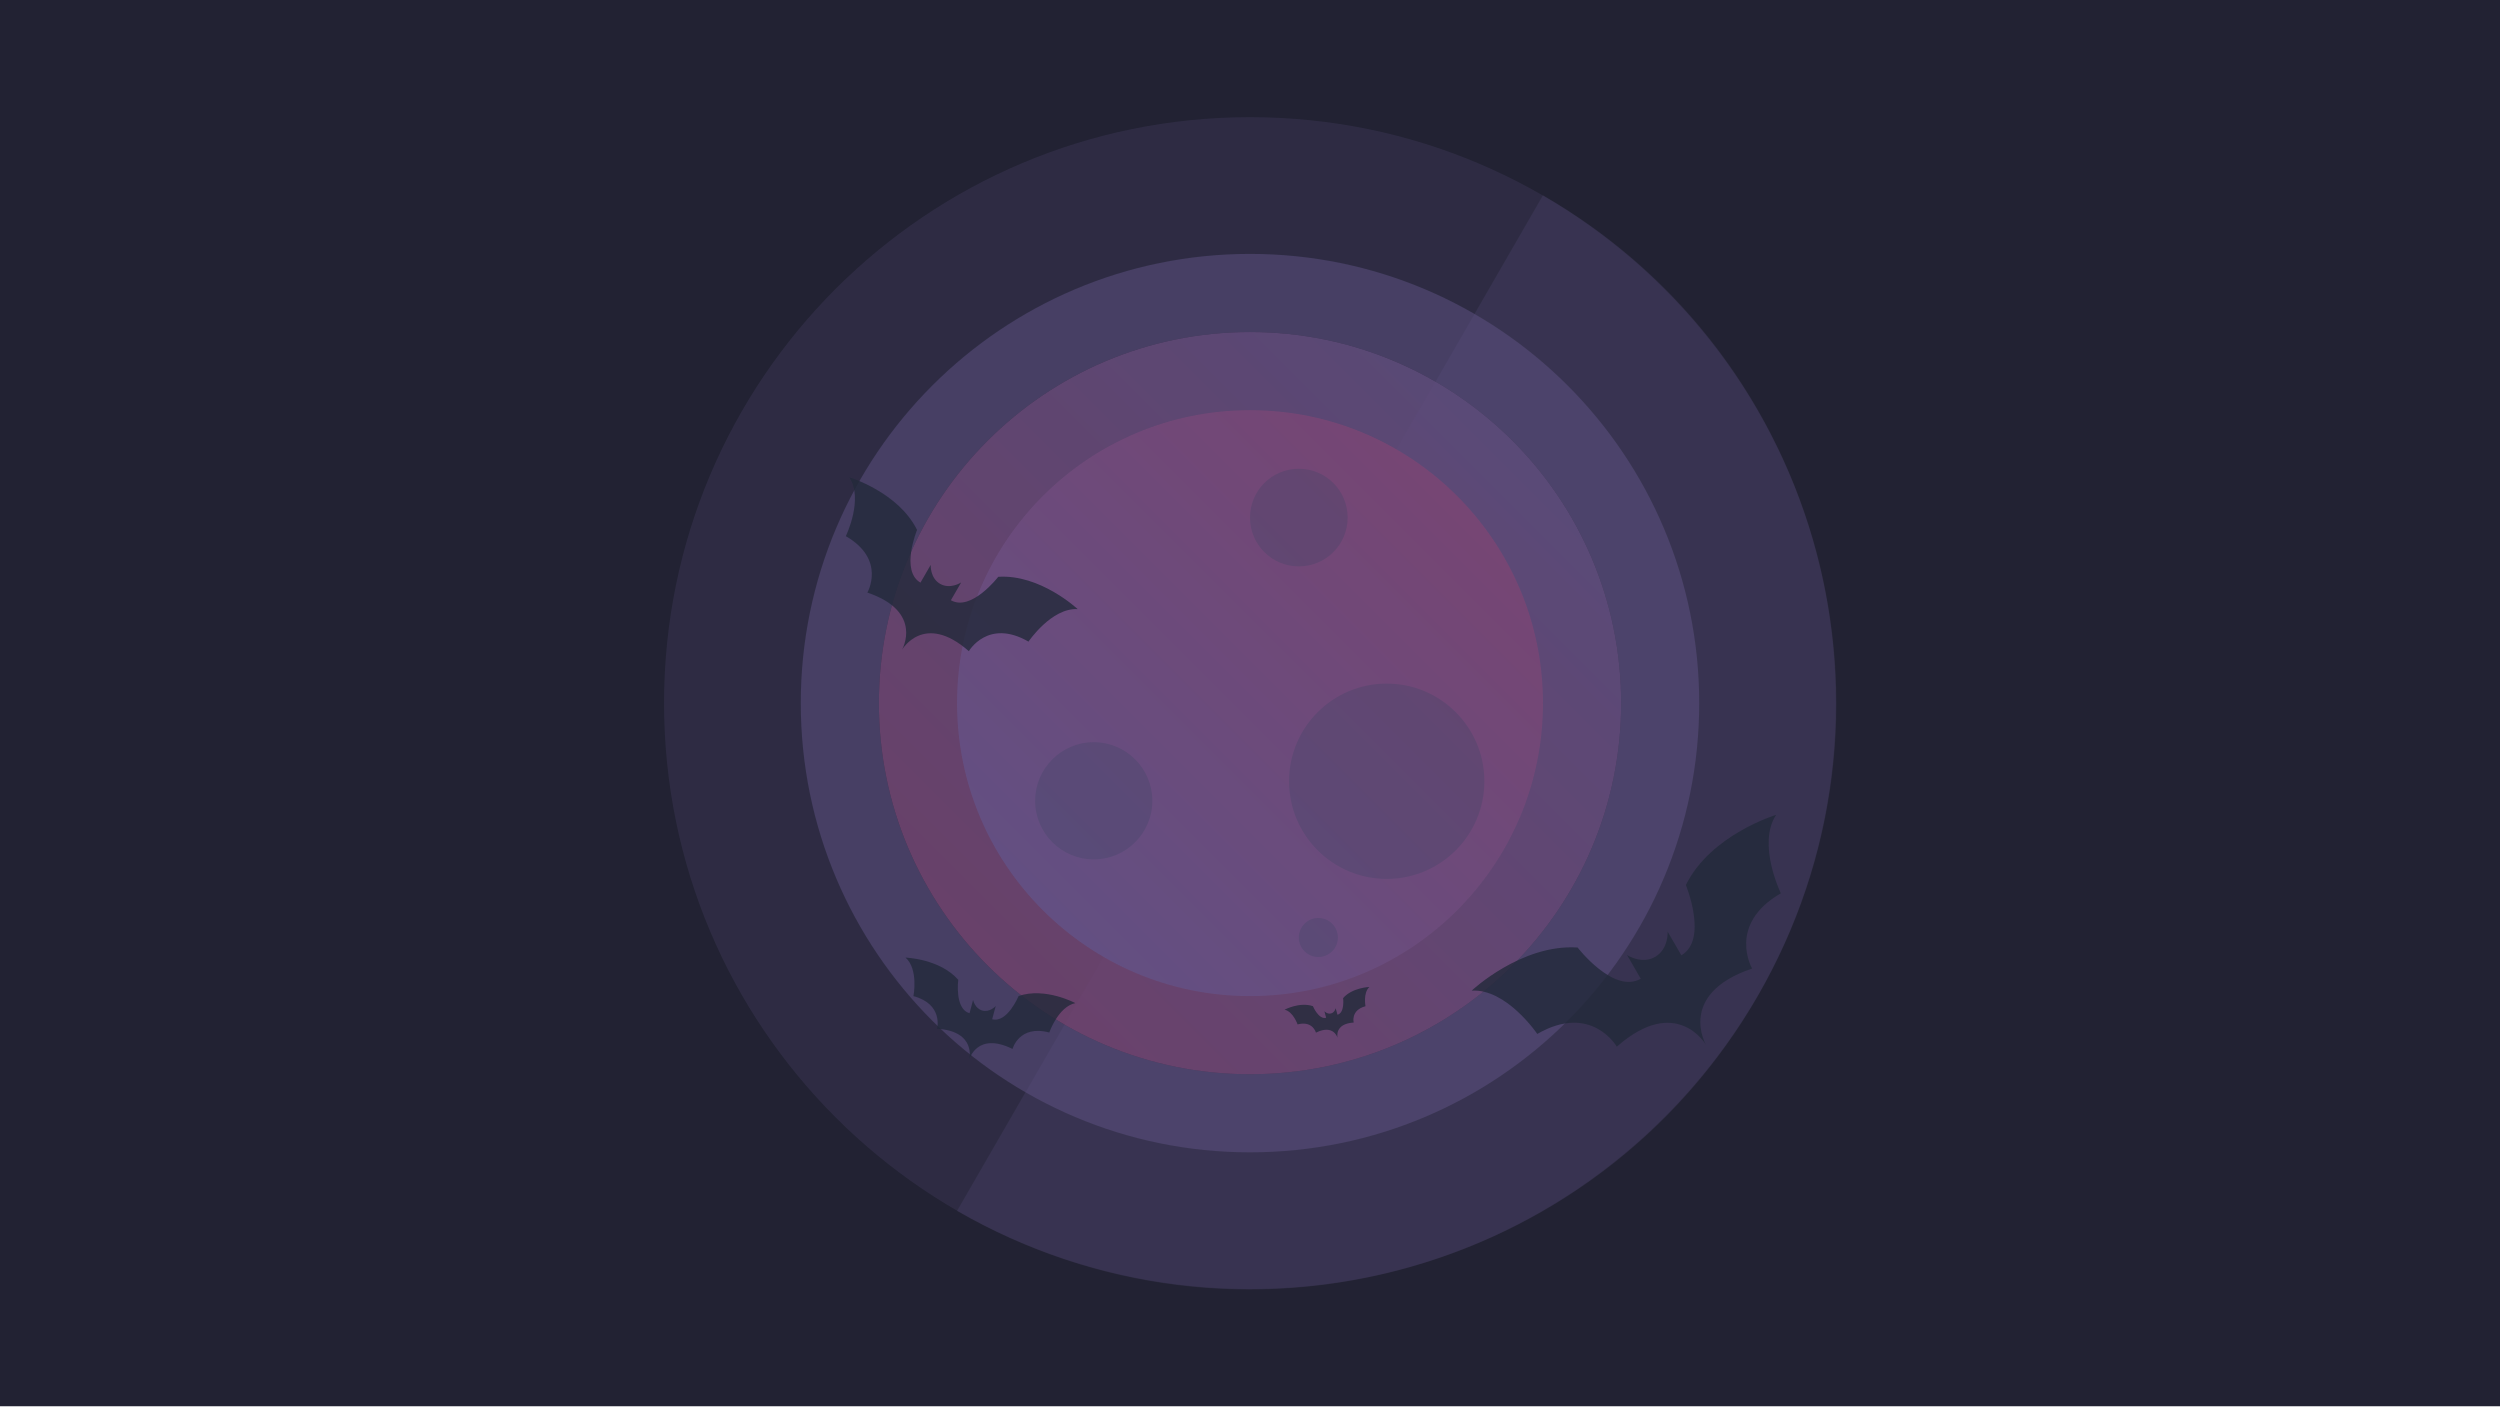
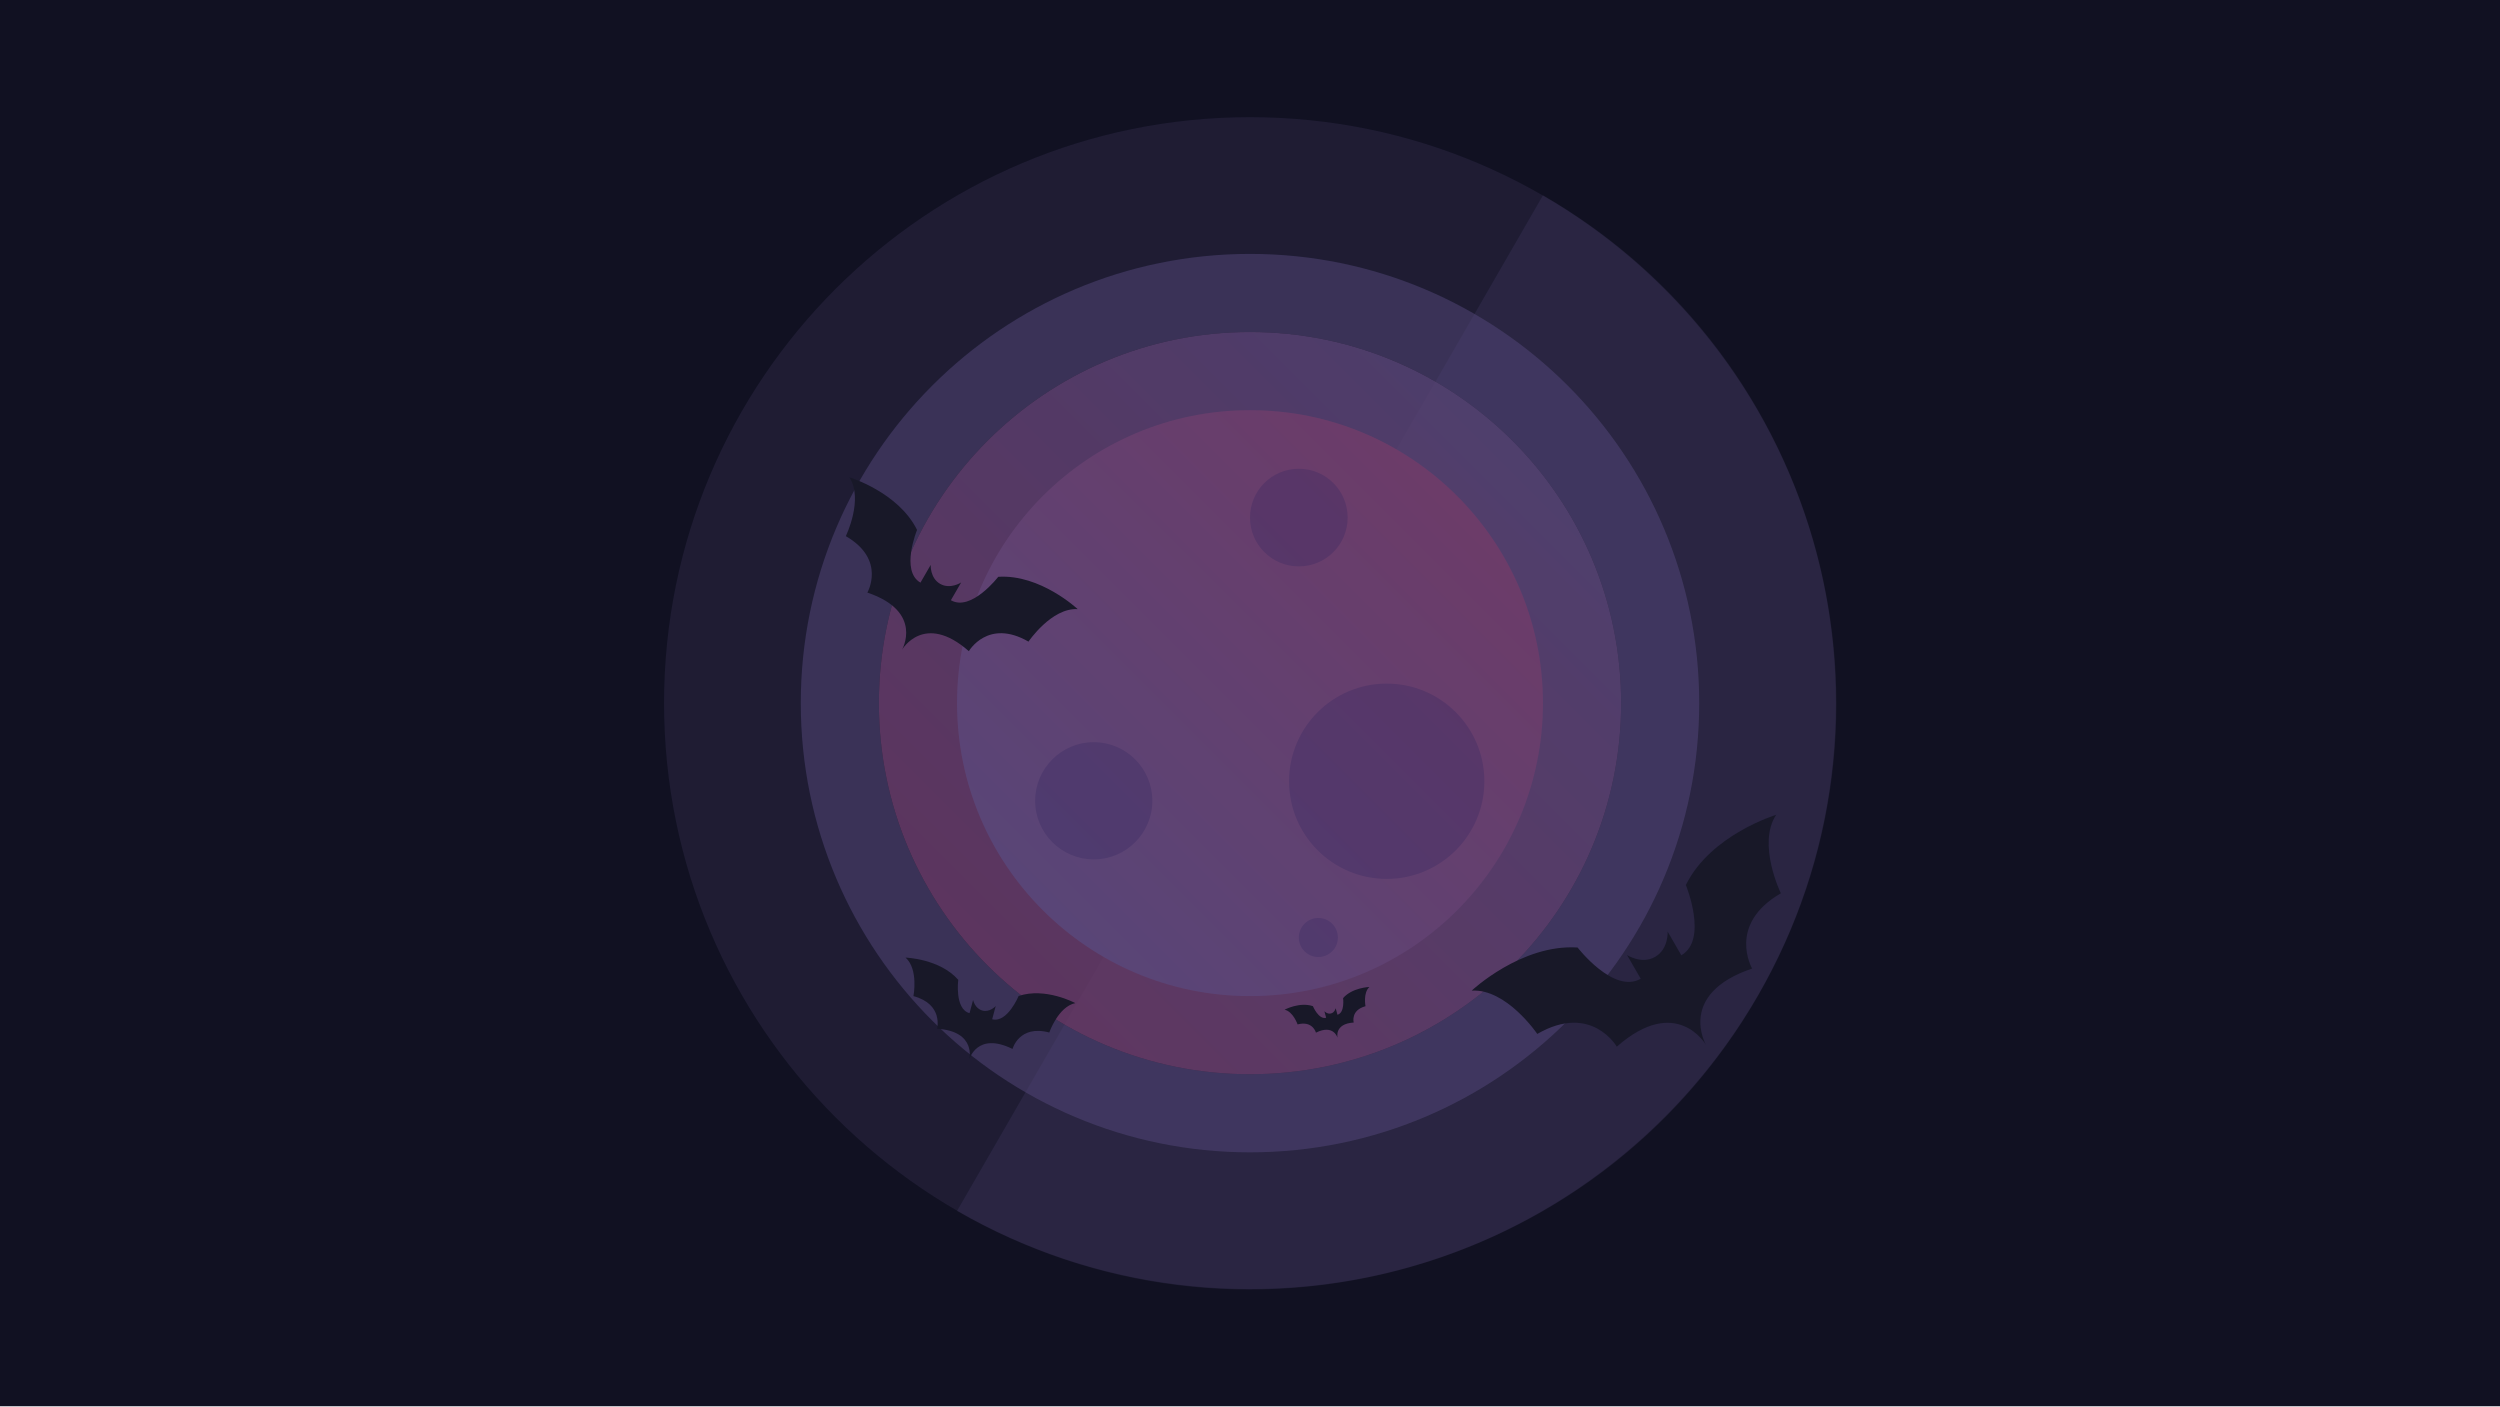
<svg xmlns="http://www.w3.org/2000/svg" width="256" height="144">
  <defs>
    <linearGradient id="a" x1="0" x2="1" y1="1" y2="0">
-       <stop offset="0" stop-color="#B9F" />
-       <stop offset="1" stop-color="#F7C" />
+       <stop offset="0" stop-color="#b9f" />
+       <stop offset="1" stop-color="#f7c" />
    </linearGradient>
    <path id="b" d="M3 32s17-4 29 4c0 0 2 15 10 15v-7s2 4 6 4 6-4 6-4v7c8 0 10-15 10-15 12-8 29-4 29-4-8 4-9 18-9 18-16 0-16 13-16 13-20-4-20 11-20 11s0-15-20-11c0 0 0-13-16-13 0 0-1-14-9-18" />
  </defs>
-   <path fill="#223" d="M0 0h256v144H0z" />
+   <path fill="#112" d="M0 0h256v144H0z" />
  <g opacity=".4" transform="translate(128 72)">
-     <circle r="60" fill="#B9F" opacity=".2" />
-     <path fill="#B9F" d="M30-52A60 60 0 0 1-30 52Z" opacity=".2" />
-     <circle r="42" fill="none" stroke="#B9F" stroke-width="8" opacity=".5" />
+     <circle r="60" fill="#b9f" opacity=".2" />
+     <path fill="#b9f" d="M30-52A60 60 0 0 1-30 52Z" opacity=".2" />
+     <circle r="42" fill="none" stroke="#b9f" stroke-width="8" opacity=".5" />
    <circle r="38" fill="url(#a)" opacity=".8" transform="rotate(180)" />
    <circle r="30" fill="url(#a)" />
-     <g fill="#67A" opacity=".3">
+     <g fill="#64b" opacity=".3">
      <circle r="10" transform="translate(14 8)" />
      <circle r="6" transform="translate(-16 10)" />
      <circle r="5" transform="translate(5-19)" />
      <circle r="2" transform="translate(7 24)" />
    </g>
-     <g fill="#234" opacity=".8">
+     <g fill="#223">
      <use href="#b" transform="rotate(-30 43-19) scale(.4)" />
      <use href="#b" transform="rotate(30 41-85) scale(.3)" />
      <use href="#b" transform="rotate(15-92-120) scale(.2)" />
      <use href="#b" transform="rotate(-15 109 5) scale(.1)" />
    </g>
  </g>
</svg>
